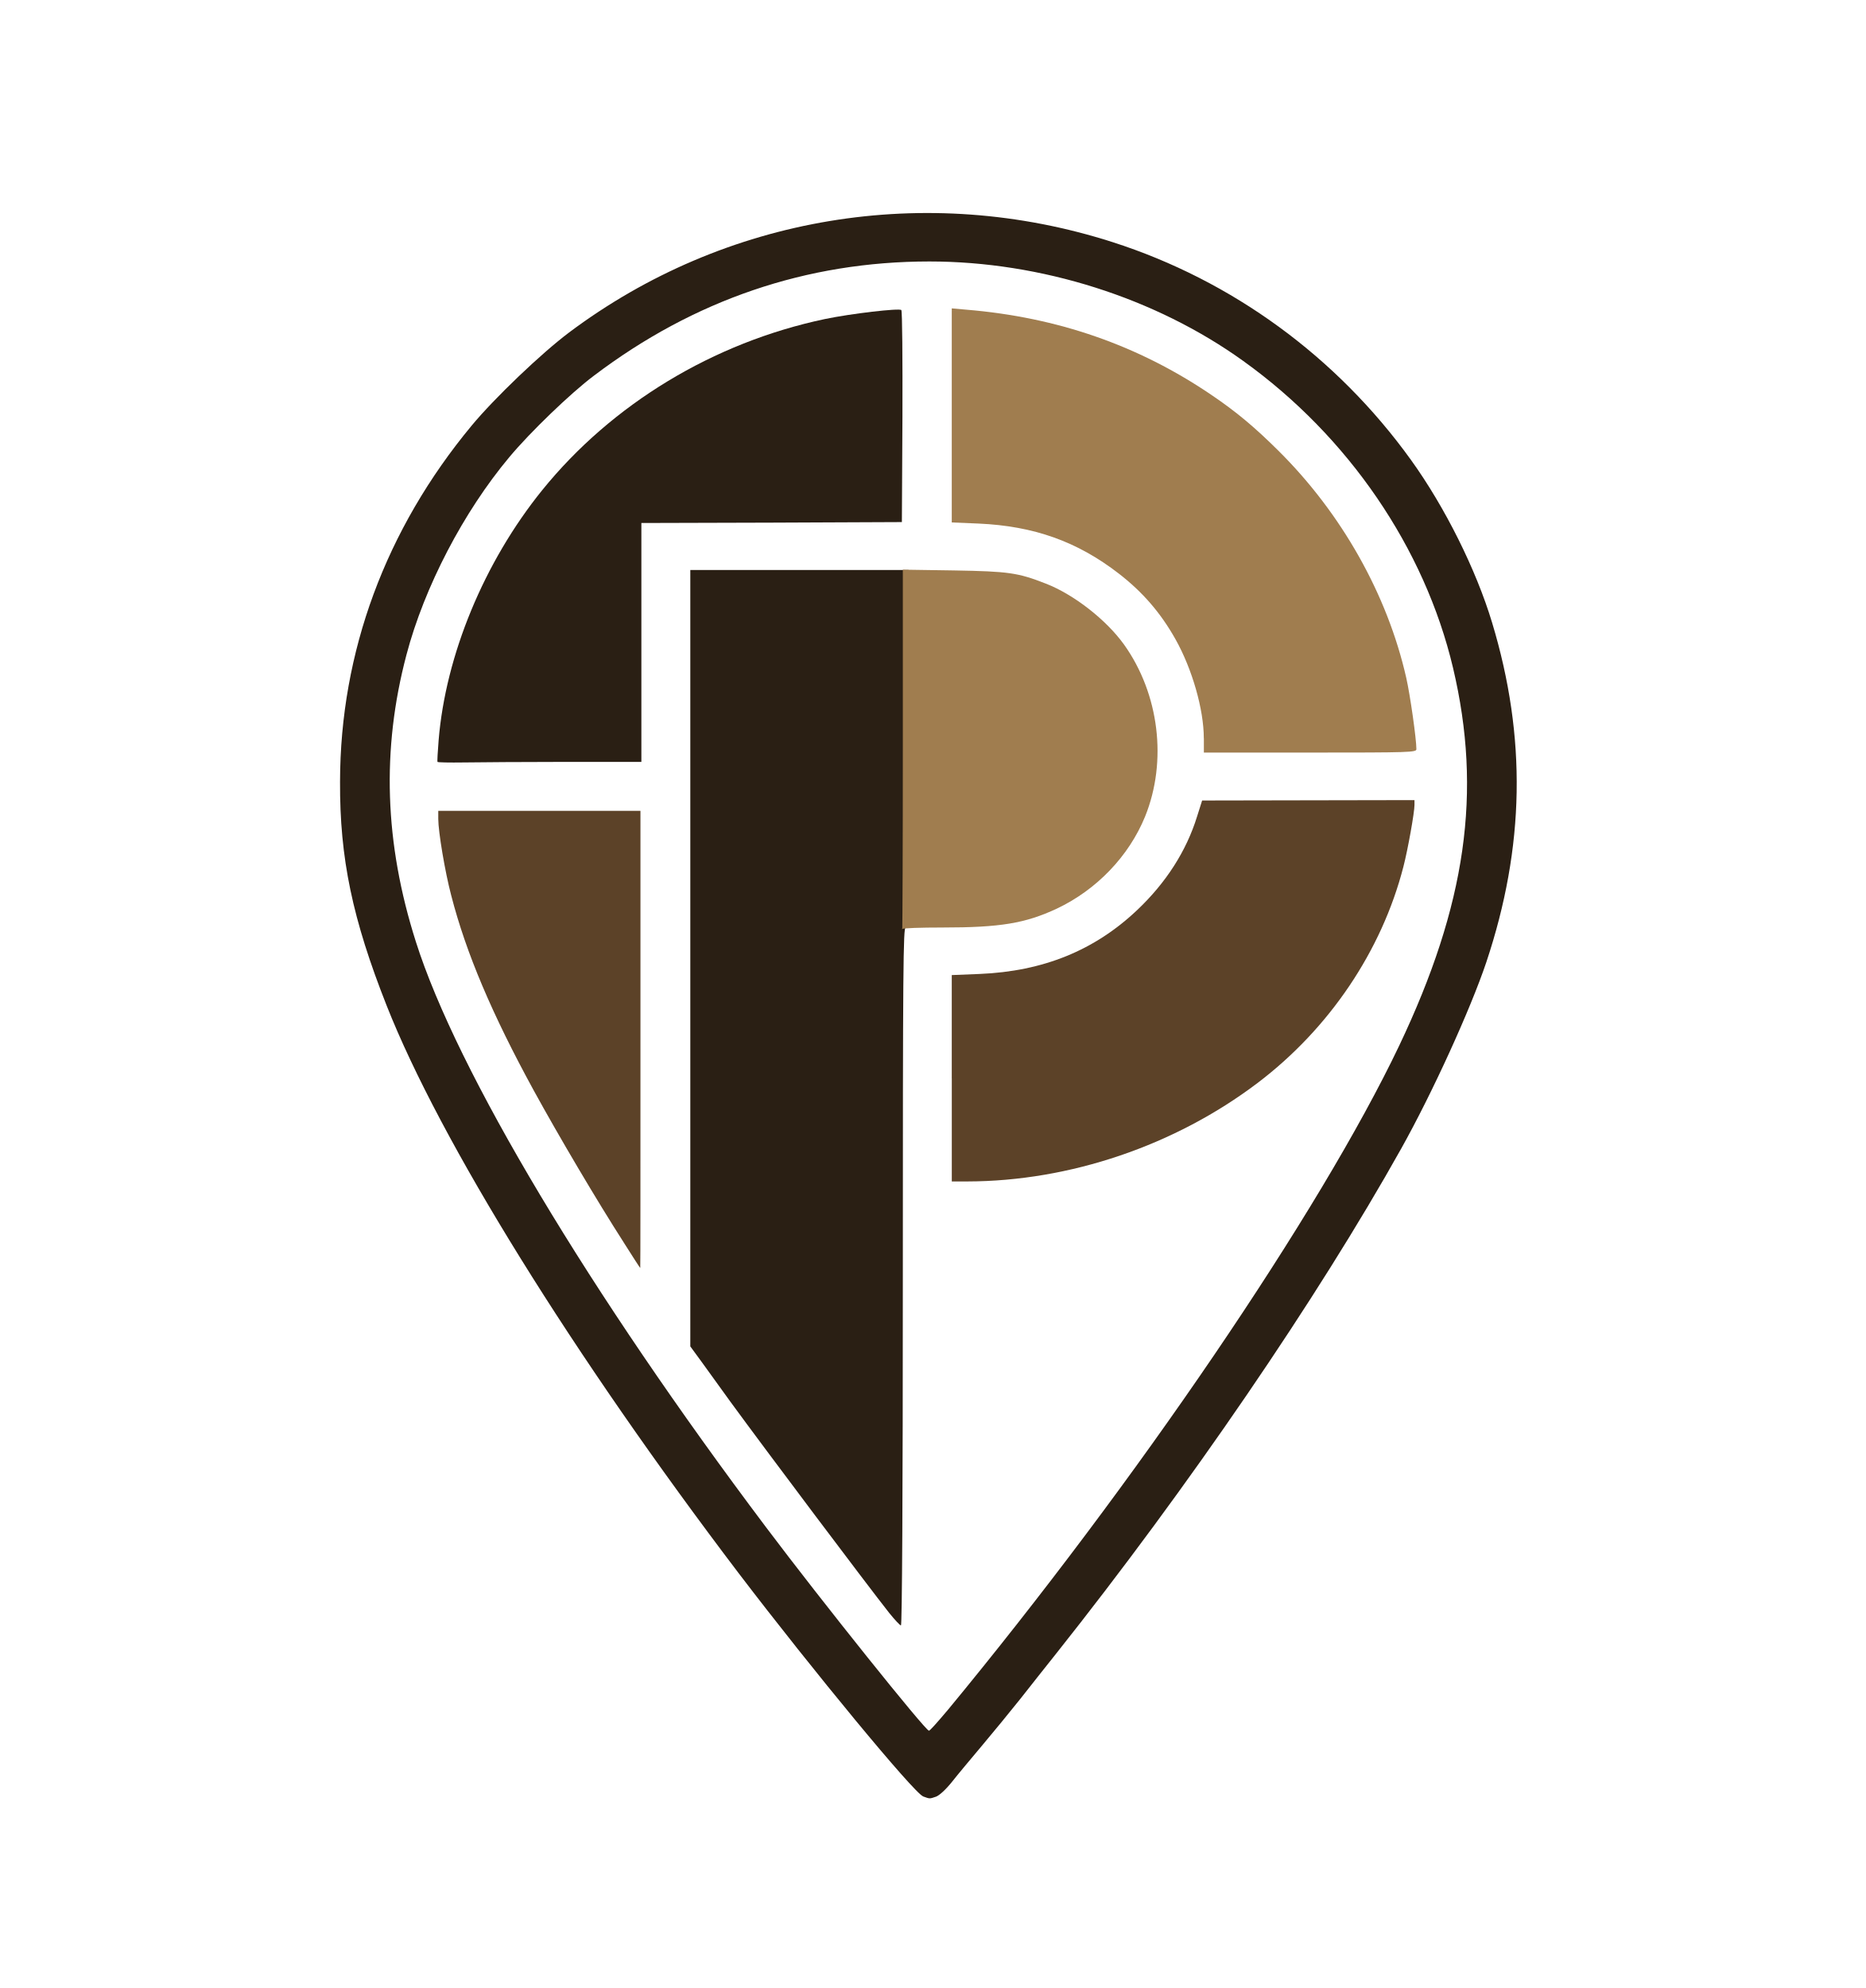
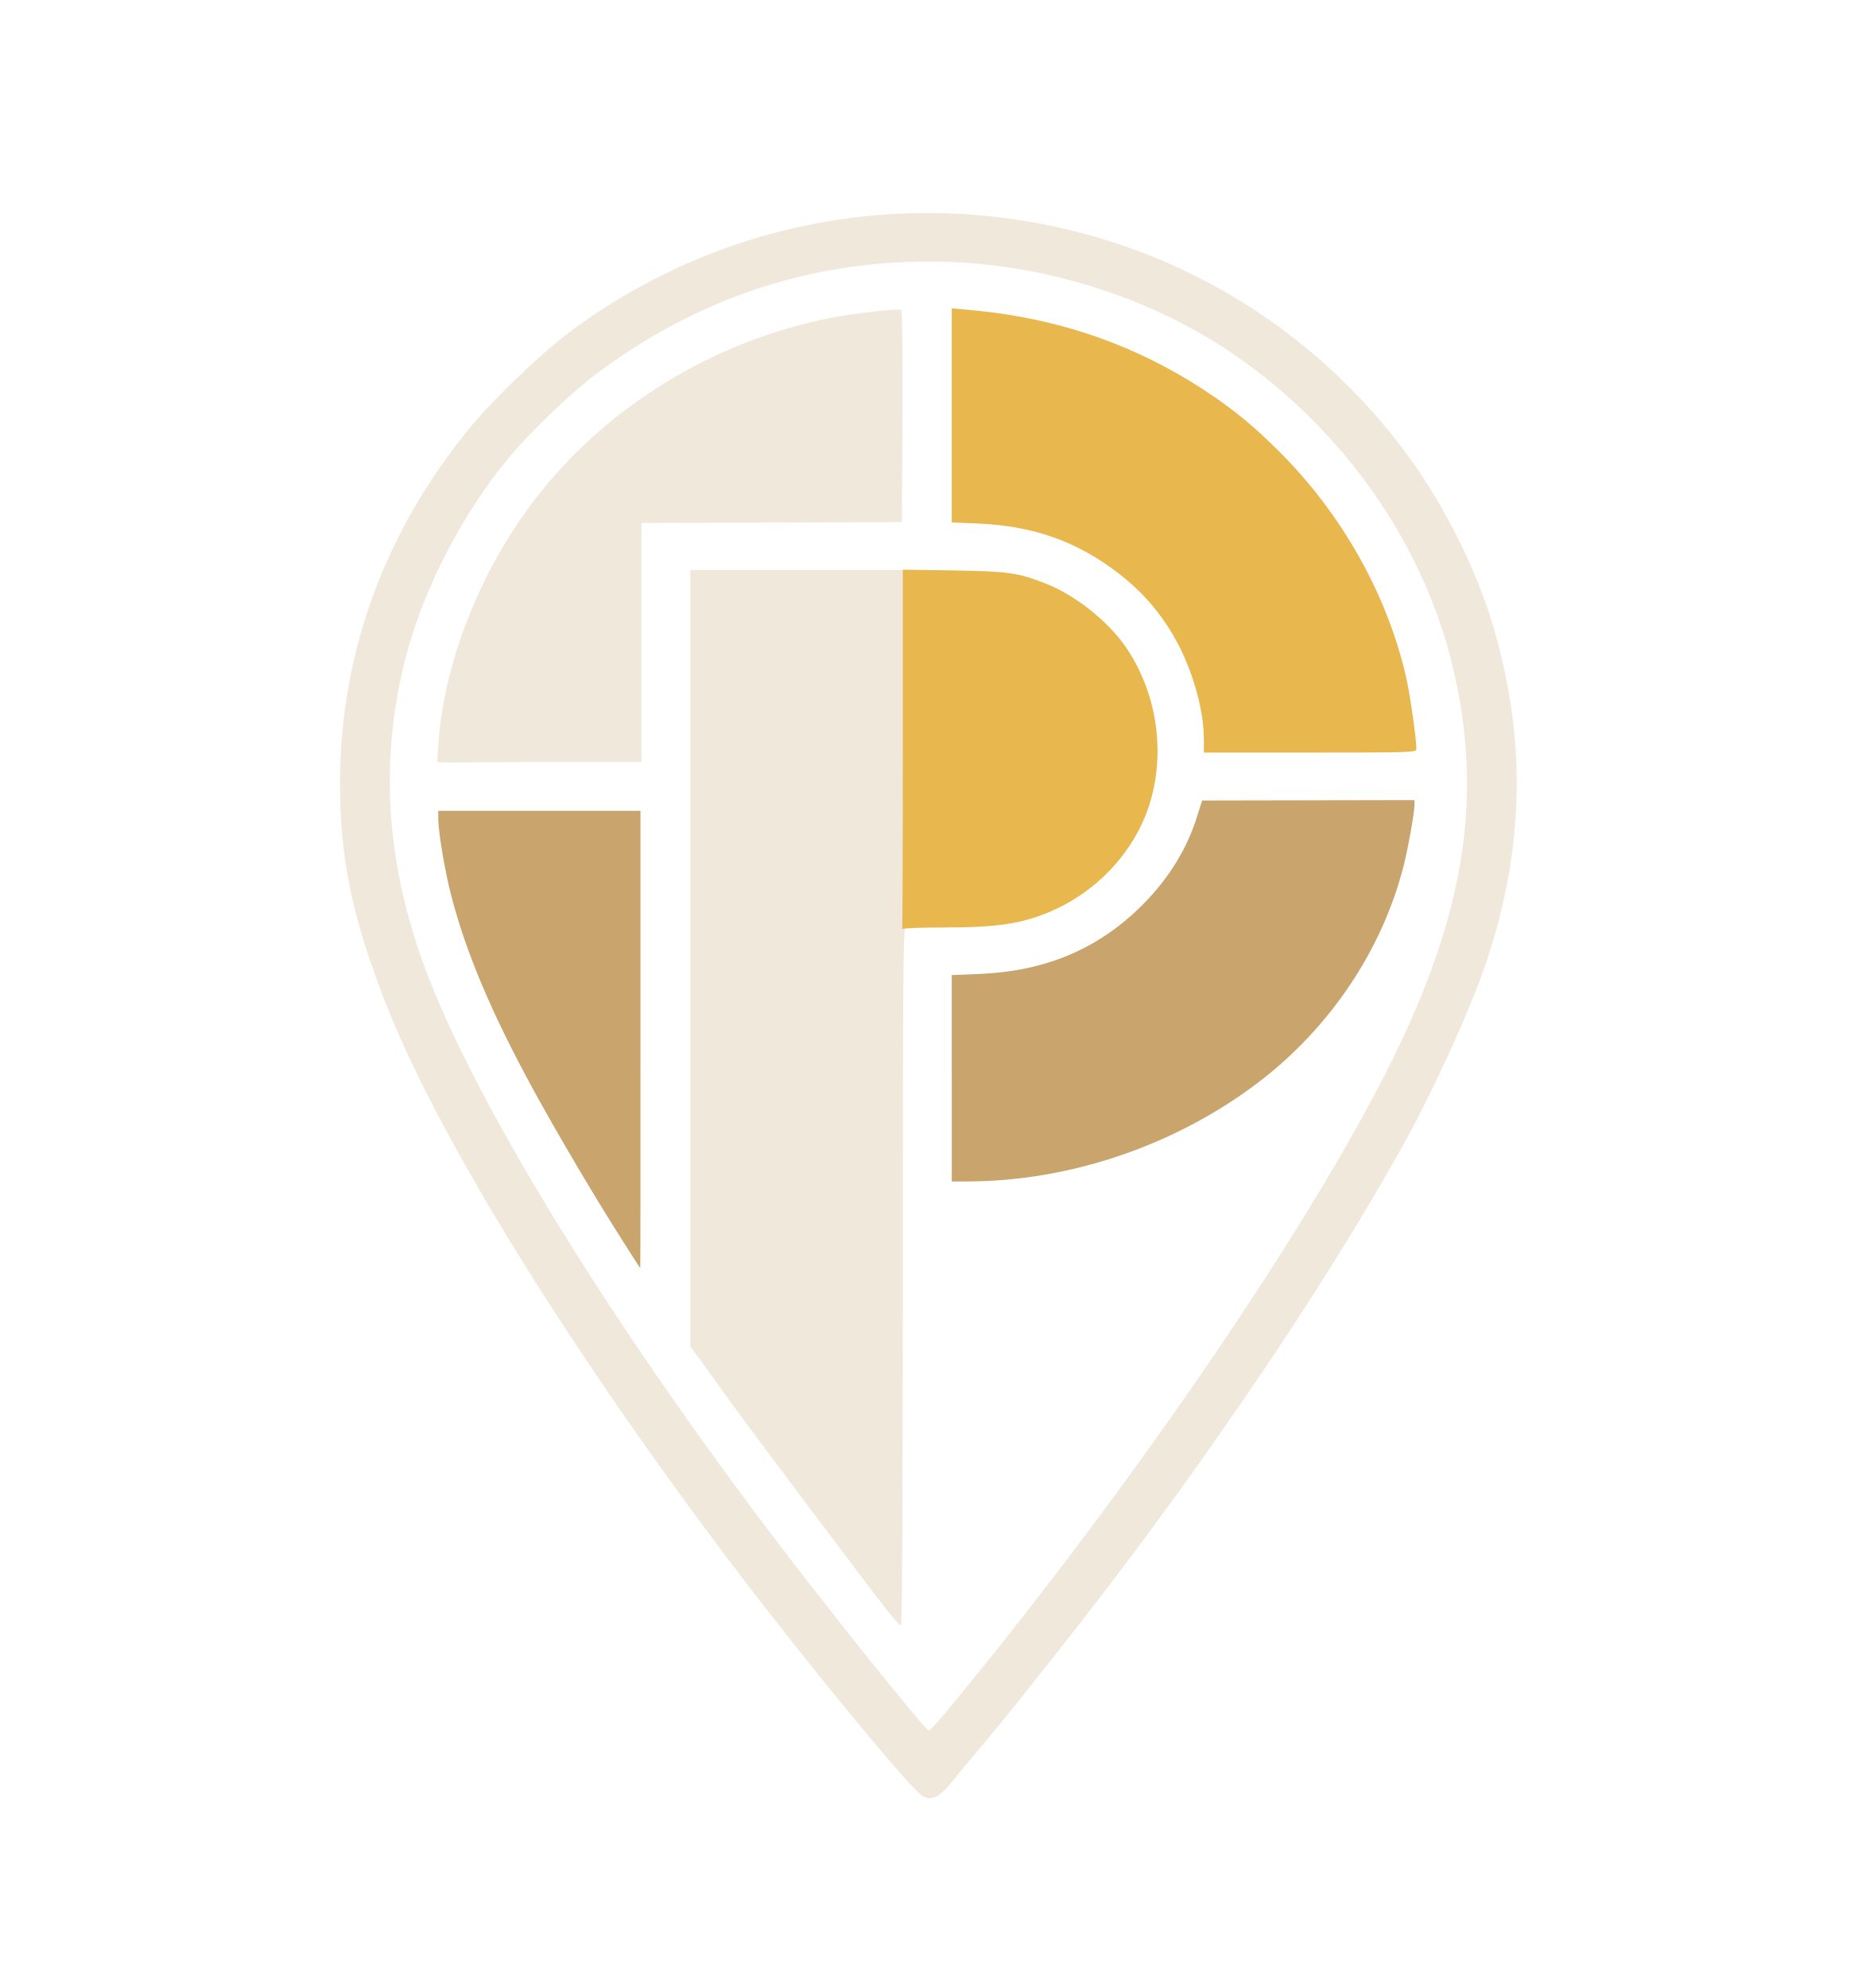
<svg xmlns="http://www.w3.org/2000/svg" version="1.1" width="567px" height="604px" viewBox="0 0 567 604" preserveAspectRatio="xMidYMid meet" shape-rendering="geometricPrecision">
-   <g fill="#2A1F14">
+   <g fill="#F0E8DA">
    <path d="M280.53 545.79 c-2.80 -1.03 -33.61 -38.35 -55.96 -67.67 -50.47 -66.42 -90.82 -131.46 -107.06 -172.56 -10.40 -26.29 -14.29 -44.81 -14.18 -68.07 0.06 -39.38 13.83 -76.65 40.01 -108.20 6.92 -8.34 21.09 -21.89 29.61 -28.29 47.33 -35.44 108.43 -45.61 165.13 -27.44 36.35 11.66 68.13 34.87 90.65 66.13 10.35 14.35 19.83 33.38 24.69 49.50 10.52 34.81 9.95 68.07 -1.77 103.17 -4.80 14.29 -16.40 39.72 -25.84 56.59 -25.49 45.55 -64.82 103.05 -104.88 153.47 -2.86 3.60 -7.77 9.77 -10.86 13.72 -3.14 3.94 -8.40 10.35 -11.72 14.29 -3.32 3.94 -7.43 8.86 -9.09 10.97 -1.83 2.29 -3.77 4.06 -4.80 4.46 -2 0.69 -1.89 0.69 -3.94 -0.06z m7.09 -25.78 c57.61 -69.67 113.51 -151.87 137.52 -202.22 20.41 -42.87 25.32 -77.16 16.40 -114.89 -8.63 -36.41 -31.78 -70.30 -63.73 -93.22 -26.69 -19.20 -61.50 -30.24 -95.40 -30.24 -37.27 0 -71.50 11.66 -101.91 34.69 -7.03 5.26 -19.43 17.20 -25.72 24.75 -13.89 16.58 -25.84 39.44 -31.27 60.07 -7.60 28.75 -6.69 57.16 2.86 87.16 12.46 39.32 52.81 106.71 106.48 177.99 16.98 22.58 48.36 61.73 49.44 61.73 0.29 0 2.63 -2.63 5.32 -5.83z" />
    <path d="M270.18 490.01 c-7.03 -8.92 -37.15 -48.98 -48.18 -64.07 -2.80 -3.89 -6.69 -9.26 -8.63 -11.95 l-3.60 -4.92 0 -117.97 0 -117.92 33.15 0 33.15 0 0 54.30 c0 47.90 -0.11 54.30 -0.86 54.30 -0.74 0 -0.86 12.17 -0.86 106.03 0 67.16 -0.23 106.03 -0.57 106.03 -0.29 0 -1.89 -1.71 -3.60 -3.83z" />
    <path d="M132.95 231.49 c-0.11 -0.17 0.06 -3.09 0.34 -6.57 2.11 -25.84 13.83 -54.19 31.49 -76.02 21.15 -26.12 51.96 -44.81 85.85 -51.96 7.94 -1.66 22.63 -3.37 23.26 -2.74 0.29 0.29 0.40 14.86 0.34 32.47 l-0.17 31.95 -39.55 0.17 -39.61 0.11 0 36.29 0 36.29 -22.98 0 c-12.69 0 -26.58 0.11 -30.92 0.17 -4.40 0.06 -8 0 -8.06 -0.17z" />
  </g>
-   <g fill="#A07D4F">
+   <g fill="#E8B84E">
    <path d="M274.18 281.90 c0.06 -0.46 0.17 -25.09 0.17 -54.81 l0 -54.01 15.60 0.23 c16.58 0.29 19.38 0.69 27.84 4 8.57 3.32 18.40 11.03 23.78 18.52 10.69 14.98 13.20 35.44 6.40 52.24 -4.92 12.06 -14.75 22.29 -26.86 28.01 -9.60 4.46 -17.09 5.72 -34.81 5.72 -6.52 0 -11.95 0.17 -12.12 0.46 -0.11 0.23 -0.11 0.06 0 -0.34z" />
    <path d="M365.81 224.29 c0 -8.75 -3.54 -21.03 -8.57 -30.01 -4.52 -8.06 -10 -14.40 -17.26 -20.01 -12.63 -9.77 -25.84 -14.46 -42.64 -15.20 l-8.12 -0.34 0 -32.52 0 -32.52 4.46 0.40 c27.61 2.29 52.18 10.80 74.36 25.84 7.60 5.14 13.09 9.72 20.41 16.98 19.26 19.09 33.15 43.78 38.87 68.99 1.20 5.26 3.09 18.63 3.09 21.72 0 0.97 -1.89 1.03 -32.29 1.03 l-32.29 0 0 -4.34z" />
  </g>
-   <g fill="#5C4228">
+   <g fill="#C9A46C">
    <path d="M189.53 377.47 c-8.06 -12.52 -19.83 -32.47 -27.32 -46.13 -12.69 -23.21 -20.58 -41.78 -25.09 -59.27 -1.89 -7.14 -3.94 -19.38 -3.94 -23.26 l0 -2.46 30.75 0 30.69 0 0 69.45 c0 38.18 0 69.45 -0.06 69.45 -0.06 0 -2.34 -3.49 -5.03 -7.77z" />
    <path d="M289.22 327.63 l0 -31.38 8.46 -0.34 c19.32 -0.80 34.92 -7.14 47.90 -19.43 8.75 -8.29 14.92 -17.89 18.18 -28.41 l1.54 -4.86 32.24 -0.06 32.29 -0.06 0 1.49 c0 2.23 -2 13.49 -3.37 18.75 -6.57 25.55 -22.52 49.21 -44.35 65.73 -25.09 18.98 -57.04 29.84 -88.14 29.89 l-4.74 0 0 -31.32z" />
  </g>
</svg>
